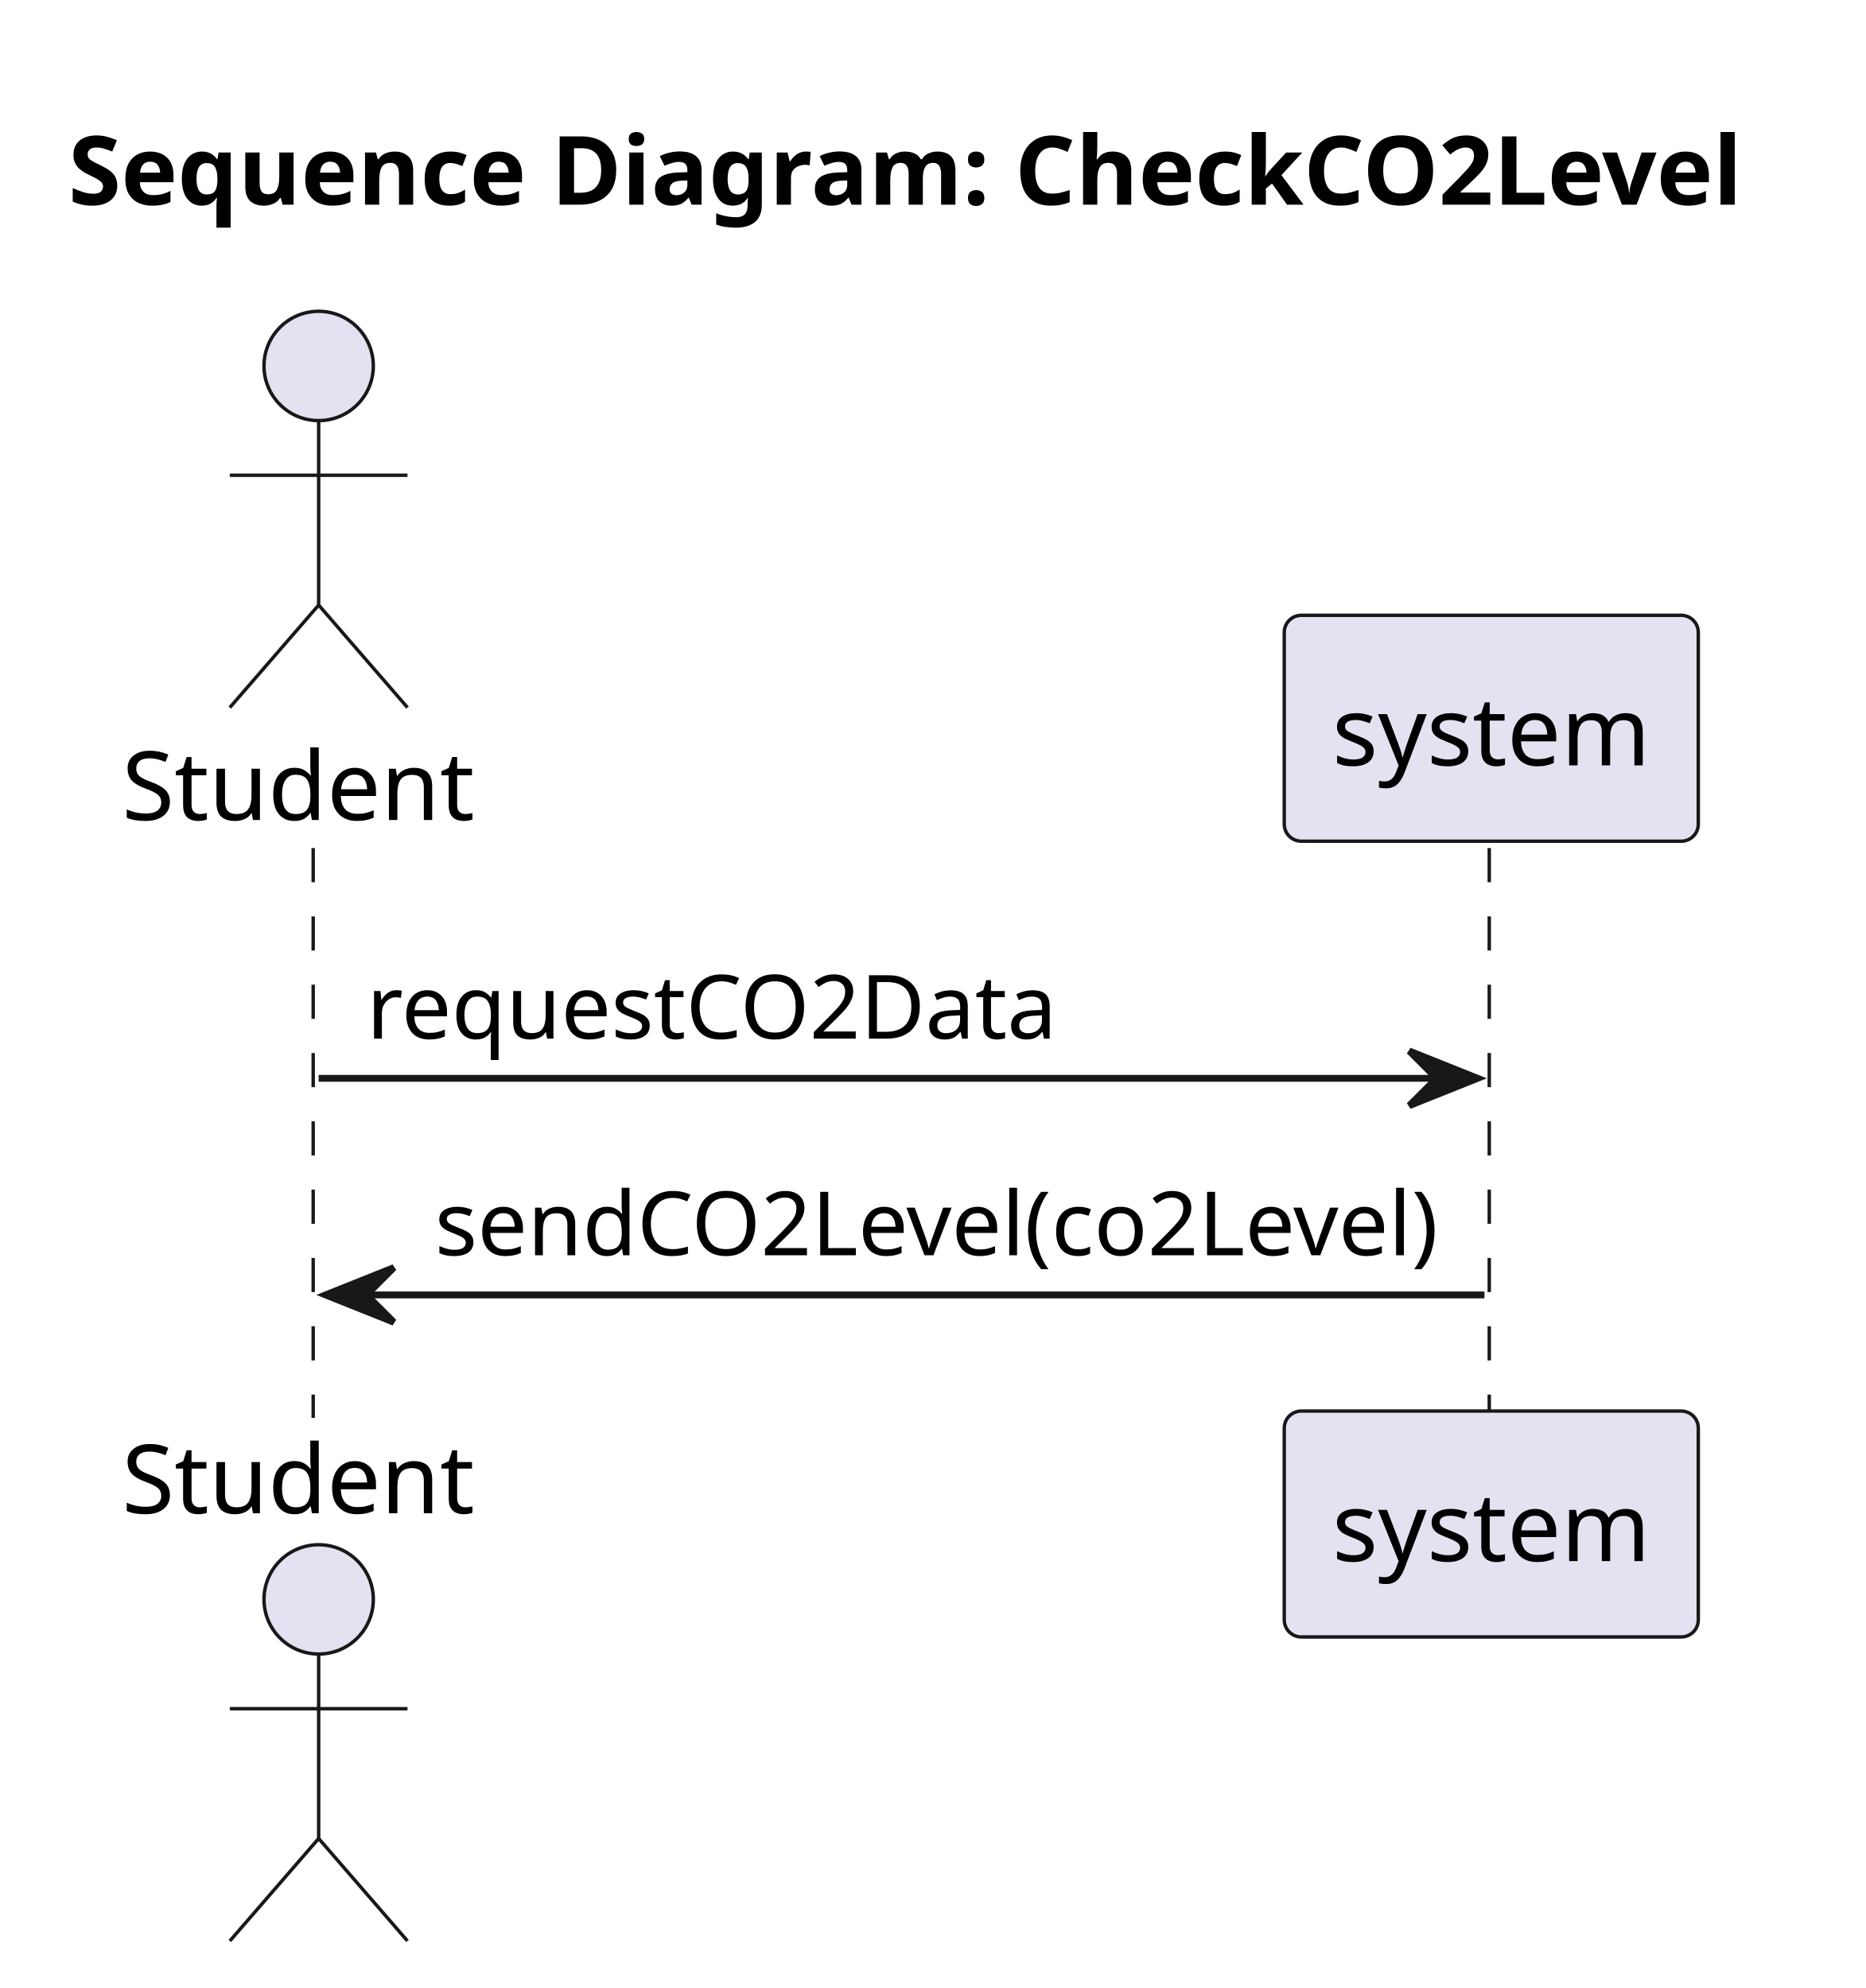
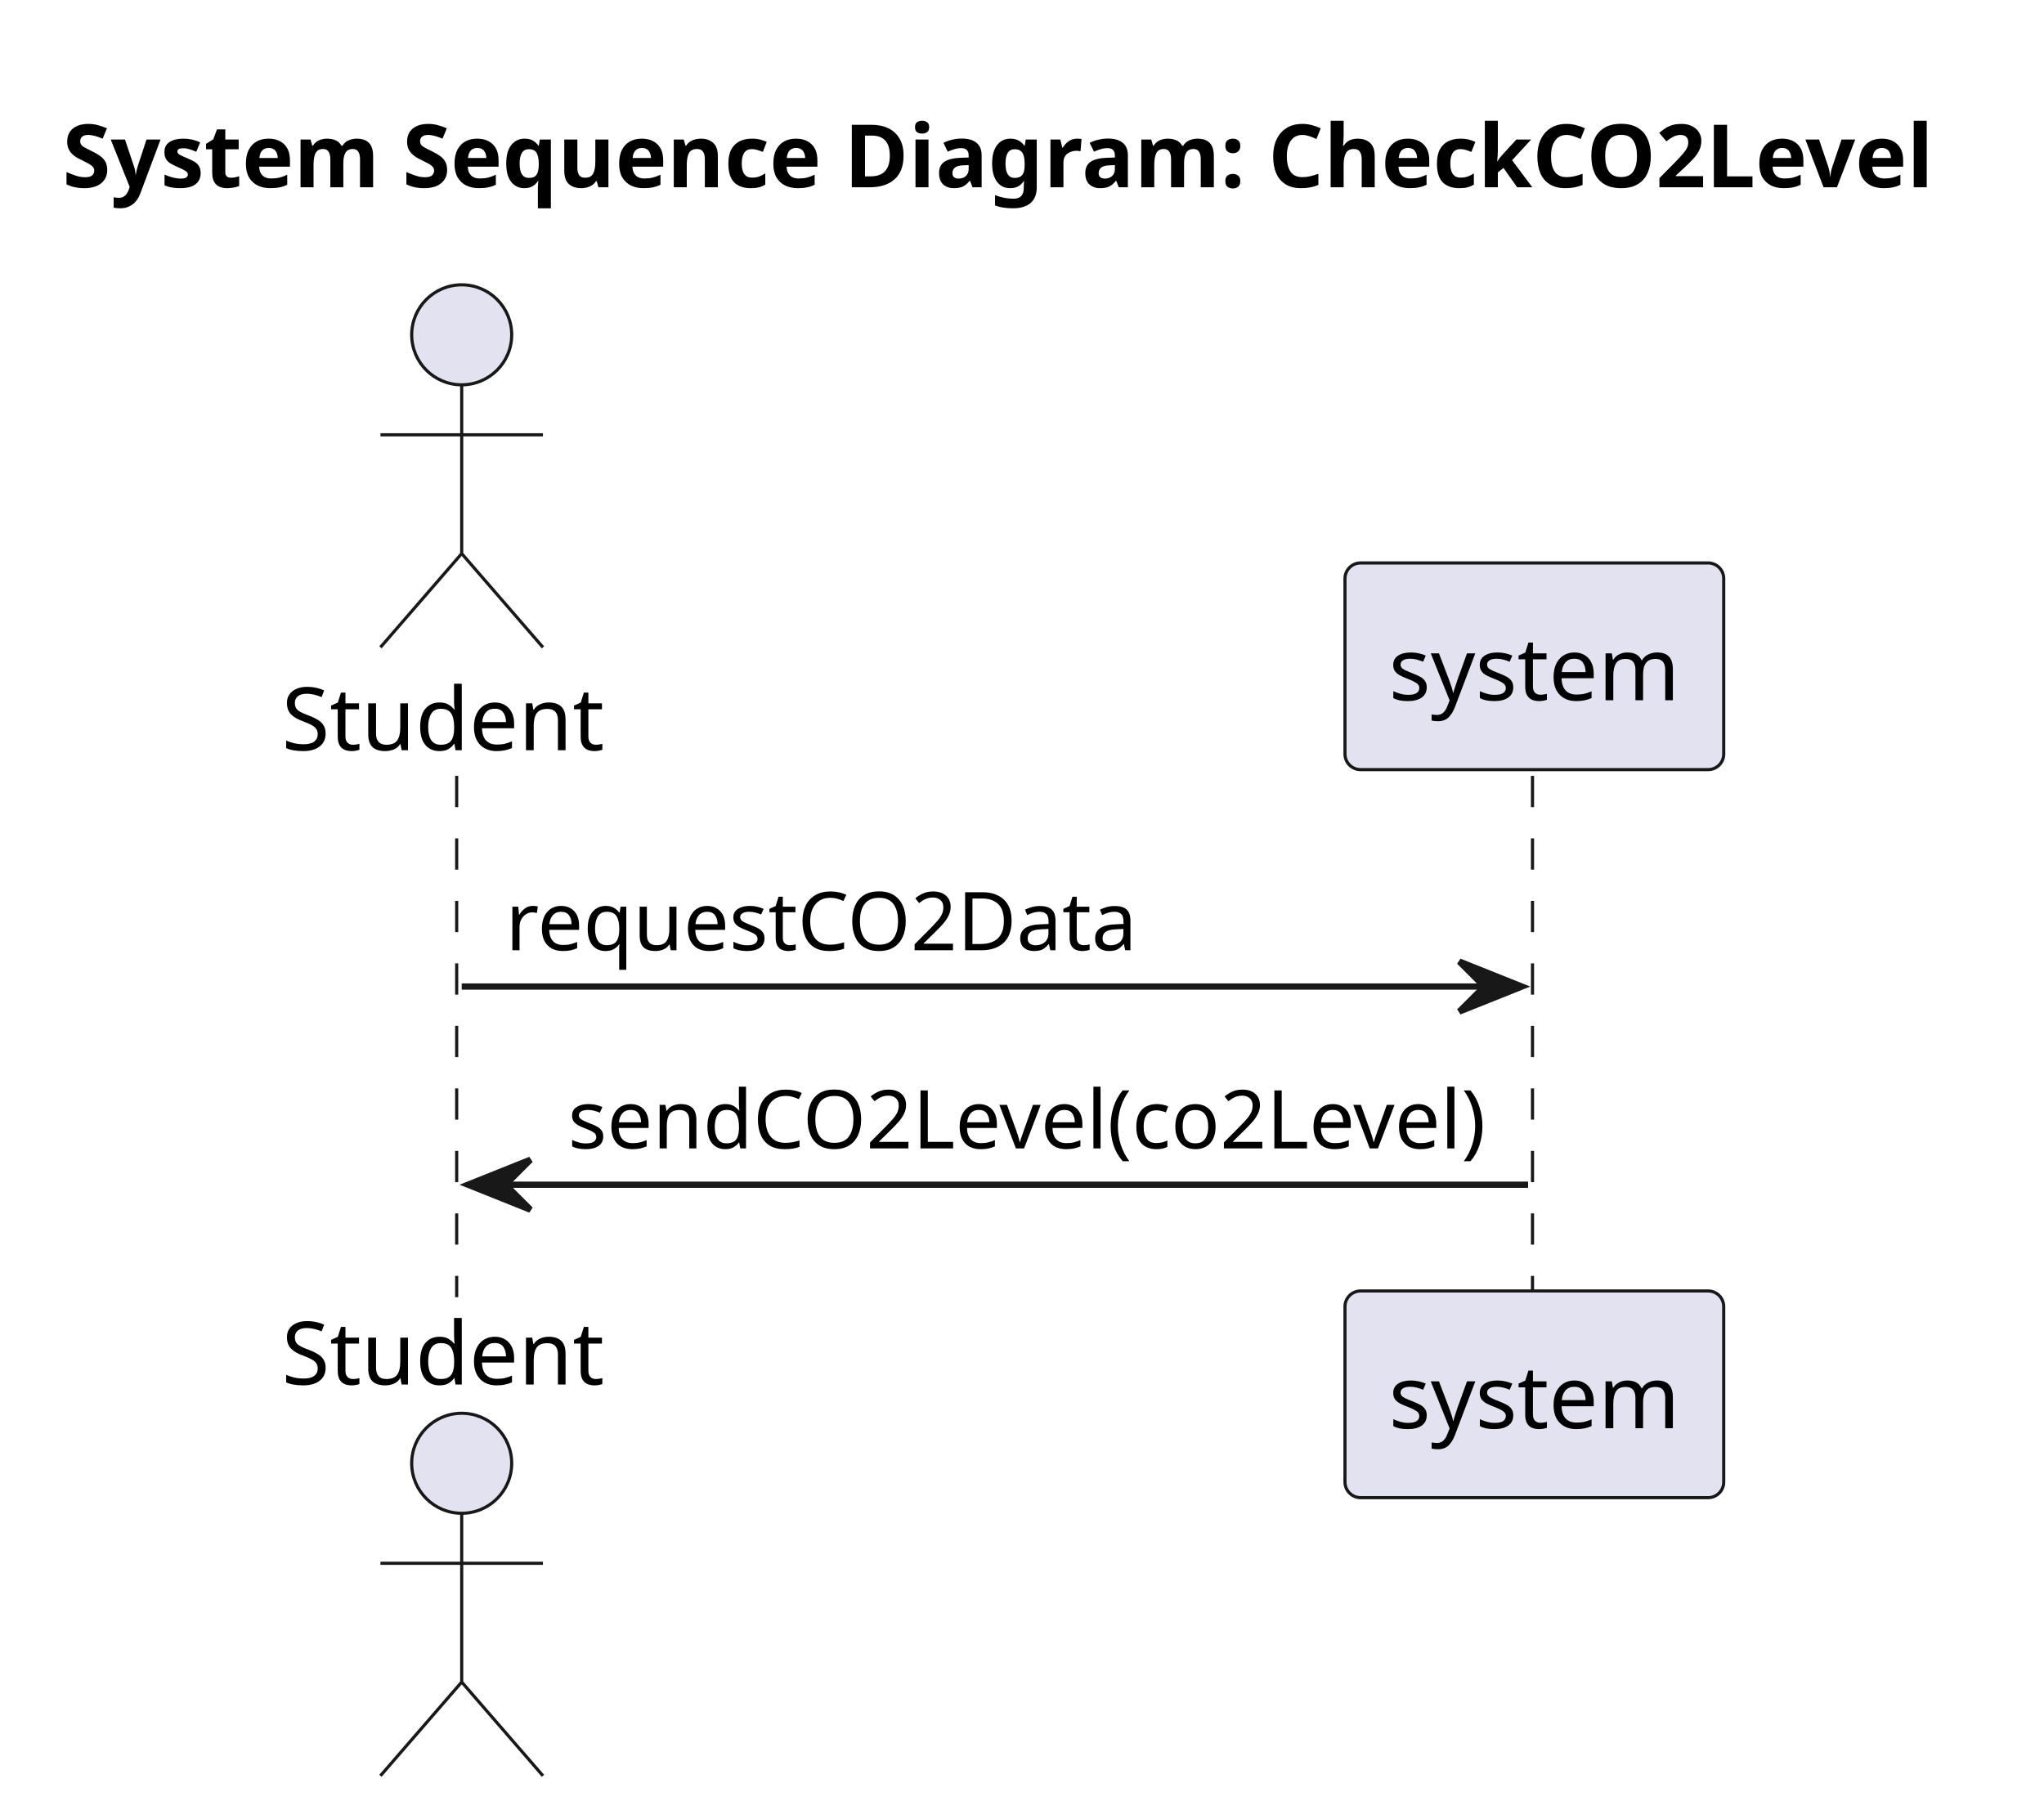
- <svg xmlns="http://www.w3.org/2000/svg" contentStyleType="text/css" data-diagram-type="SEQUENCE" height="291px" preserveAspectRatio="none" style="width:273px;height:291px;background:#FFFFFF;" version="1.1" viewBox="0 0 273 291" width="273px" zoomAndPan="magnify">
+ <svg xmlns="http://www.w3.org/2000/svg" contentStyleType="text/css" data-diagram-type="SEQUENCE" height="291px" preserveAspectRatio="none" style="width:327px;height:291px;background:#FFFFFF;" version="1.1" viewBox="0 0 327 291" width="327px" zoomAndPan="magnify">
  <defs />
  <g>
-     <text fill="#000000" font-family="sans-serif" font-size="14" font-weight="bold" lengthAdjust="spacing" textLength="245.363" x="10" y="29.966">Sequence Diagram: CheckCO2Level</text>
+     <text fill="#000000" font-family="sans-serif" font-size="14" font-weight="bold" lengthAdjust="spacing" textLength="299.823" x="10" y="29.966">System Sequence Diagram: CheckCO2Level</text>
    <g class="participant-lifeline" data-entity-uid="part1" data-qualified-name="Actor" id="part1-lifeline">
      <g>
-         <rect fill="#000000" fill-opacity="0" height="83.412" width="8" x="42.633" y="124.136" />
-         <line style="stroke:#181818;stroke-width:0.5;stroke-dasharray:5,5;" x1="45.832" x2="45.832" y1="124.136" y2="207.548" />
+         <rect fill="#000000" fill-opacity="0" height="83.412" width="8" x="69.863" y="124.136" />
+         <line style="stroke:#181818;stroke-width:0.5;stroke-dasharray:5,5;" x1="73.061" x2="73.061" y1="124.136" y2="207.548" />
      </g>
    </g>
    <g class="participant-lifeline" data-entity-uid="part2" data-qualified-name="System" id="part2-lifeline">
      <g>
-         <rect fill="#000000" fill-opacity="0" height="83.412" width="8" x="214.236" y="124.136" />
-         <line style="stroke:#181818;stroke-width:0.5;stroke-dasharray:5,5;" x1="217.94" x2="217.94" y1="124.136" y2="207.548" />
+         <rect fill="#000000" fill-opacity="0" height="83.412" width="8" x="241.465" y="124.136" />
+         <line style="stroke:#181818;stroke-width:0.5;stroke-dasharray:5,5;" x1="245.17" x2="245.17" y1="124.136" y2="207.548" />
      </g>
    </g>
    <g class="participant participant-head" data-entity-uid="part1" data-qualified-name="Actor" id="part1-head">
-       <text fill="#000000" font-family="sans-serif" font-size="14" lengthAdjust="spacing" textLength="51.604" x="17.832" y="120.034">Student</text>
-       <ellipse cx="46.633" cy="53.568" fill="#E2E2F0" rx="8" ry="8" style="stroke:#181818;stroke-width:0.5;" />
-       <path d="M46.633,61.568 L46.633,88.568 M33.633,69.568 L59.633,69.568 M46.633,88.568 L33.633,103.568 M46.633,88.568 L59.633,103.568" fill="none" style="stroke:#181818;stroke-width:0.5;" />
+       <text fill="#000000" font-family="sans-serif" font-size="14" lengthAdjust="spacing" textLength="51.604" x="45.062" y="120.034">Student</text>
+       <ellipse cx="73.863" cy="53.568" fill="#E2E2F0" rx="8" ry="8" style="stroke:#181818;stroke-width:0.5;" />
+       <path d="M73.863,61.568 L73.863,88.568 M60.863,69.568 L86.863,69.568 M73.863,88.568 L60.863,103.568 M73.863,88.568 L86.863,103.568" fill="none" style="stroke:#181818;stroke-width:0.5;" />
    </g>
    <g class="participant participant-tail" data-entity-uid="part1" data-qualified-name="Actor" id="part1-tail">
-       <text fill="#000000" font-family="sans-serif" font-size="14" lengthAdjust="spacing" textLength="51.604" x="17.832" y="221.514">Student</text>
-       <ellipse cx="46.633" cy="234.116" fill="#E2E2F0" rx="8" ry="8" style="stroke:#181818;stroke-width:0.5;" />
-       <path d="M46.633,242.116 L46.633,269.116 M33.633,250.116 L59.633,250.116 M46.633,269.116 L33.633,284.116 M46.633,269.116 L59.633,284.116" fill="none" style="stroke:#181818;stroke-width:0.5;" />
+       <text fill="#000000" font-family="sans-serif" font-size="14" lengthAdjust="spacing" textLength="51.604" x="45.062" y="221.514">Student</text>
+       <ellipse cx="73.863" cy="234.116" fill="#E2E2F0" rx="8" ry="8" style="stroke:#181818;stroke-width:0.5;" />
+       <path d="M73.863,242.116 L73.863,269.116 M60.863,250.116 L86.863,250.116 M73.863,269.116 L60.863,284.116 M73.863,269.116 L86.863,284.116" fill="none" style="stroke:#181818;stroke-width:0.5;" />
    </g>
    <g class="participant participant-head" data-entity-uid="part2" data-qualified-name="System" id="part2-head">
-       <rect fill="#E2E2F0" height="33.068" rx="2.5" ry="2.5" style="stroke:#181818;stroke-width:0.5;" width="60.592" x="187.94" y="90.068" />
-       <text fill="#000000" font-family="sans-serif" font-size="14" lengthAdjust="spacing" textLength="46.592" x="194.94" y="112.034">system</text>
+       <rect fill="#E2E2F0" height="33.068" rx="2.5" ry="2.5" style="stroke:#181818;stroke-width:0.5;" width="60.592" x="215.17" y="90.068" />
+       <text fill="#000000" font-family="sans-serif" font-size="14" lengthAdjust="spacing" textLength="46.592" x="222.17" y="112.034">system</text>
    </g>
    <g class="participant participant-tail" data-entity-uid="part2" data-qualified-name="System" id="part2-tail">
-       <rect fill="#E2E2F0" height="33.068" rx="2.5" ry="2.5" style="stroke:#181818;stroke-width:0.5;" width="60.592" x="187.94" y="206.548" />
-       <text fill="#000000" font-family="sans-serif" font-size="14" lengthAdjust="spacing" textLength="46.592" x="194.94" y="228.514">system</text>
+       <rect fill="#E2E2F0" height="33.068" rx="2.5" ry="2.5" style="stroke:#181818;stroke-width:0.5;" width="60.592" x="215.17" y="206.548" />
+       <text fill="#000000" font-family="sans-serif" font-size="14" lengthAdjust="spacing" textLength="46.592" x="222.17" y="228.514">system</text>
    </g>
    <g class="message" data-entity-1="part1" data-entity-2="part2" id="msg1">
-       <polygon fill="#181818" points="206.236,153.842,216.236,157.842,206.236,161.842,210.236,157.842" style="stroke:#181818;stroke-width:1;" />
-       <line style="stroke:#181818;stroke-width:1;" x1="46.633" x2="212.236" y1="157.842" y2="157.842" />
-       <text fill="#000000" font-family="sans-serif" font-size="13" lengthAdjust="spacing" textLength="101.556" x="53.633" y="152.033">requestCO2Data</text>
+       <polygon fill="#181818" points="233.465,153.842,243.465,157.842,233.465,161.842,237.465,157.842" style="stroke:#181818;stroke-width:1;" />
+       <line style="stroke:#181818;stroke-width:1;" x1="73.863" x2="239.465" y1="157.842" y2="157.842" />
+       <text fill="#000000" font-family="sans-serif" font-size="13" lengthAdjust="spacing" textLength="101.556" x="80.863" y="152.033">requestCO2Data</text>
    </g>
    <g class="message" data-entity-1="part2" data-entity-2="part1" id="msg2">
-       <polygon fill="#181818" points="57.633,185.548,47.633,189.548,57.633,193.548,53.633,189.548" style="stroke:#181818;stroke-width:1;" />
-       <line style="stroke:#181818;stroke-width:1;" x1="51.633" x2="217.236" y1="189.548" y2="189.548" />
-       <text fill="#000000" font-family="sans-serif" font-size="13" lengthAdjust="spacing" textLength="147.602" x="63.633" y="183.739">sendCO2Level(co2Level)</text>
+       <polygon fill="#181818" points="84.863,185.548,74.863,189.548,84.863,193.548,80.863,189.548" style="stroke:#181818;stroke-width:1;" />
+       <line style="stroke:#181818;stroke-width:1;" x1="78.863" x2="244.465" y1="189.548" y2="189.548" />
+       <text fill="#000000" font-family="sans-serif" font-size="13" lengthAdjust="spacing" textLength="147.602" x="90.863" y="183.739">sendCO2Level(co2Level)</text>
    </g>
  </g>
</svg>
